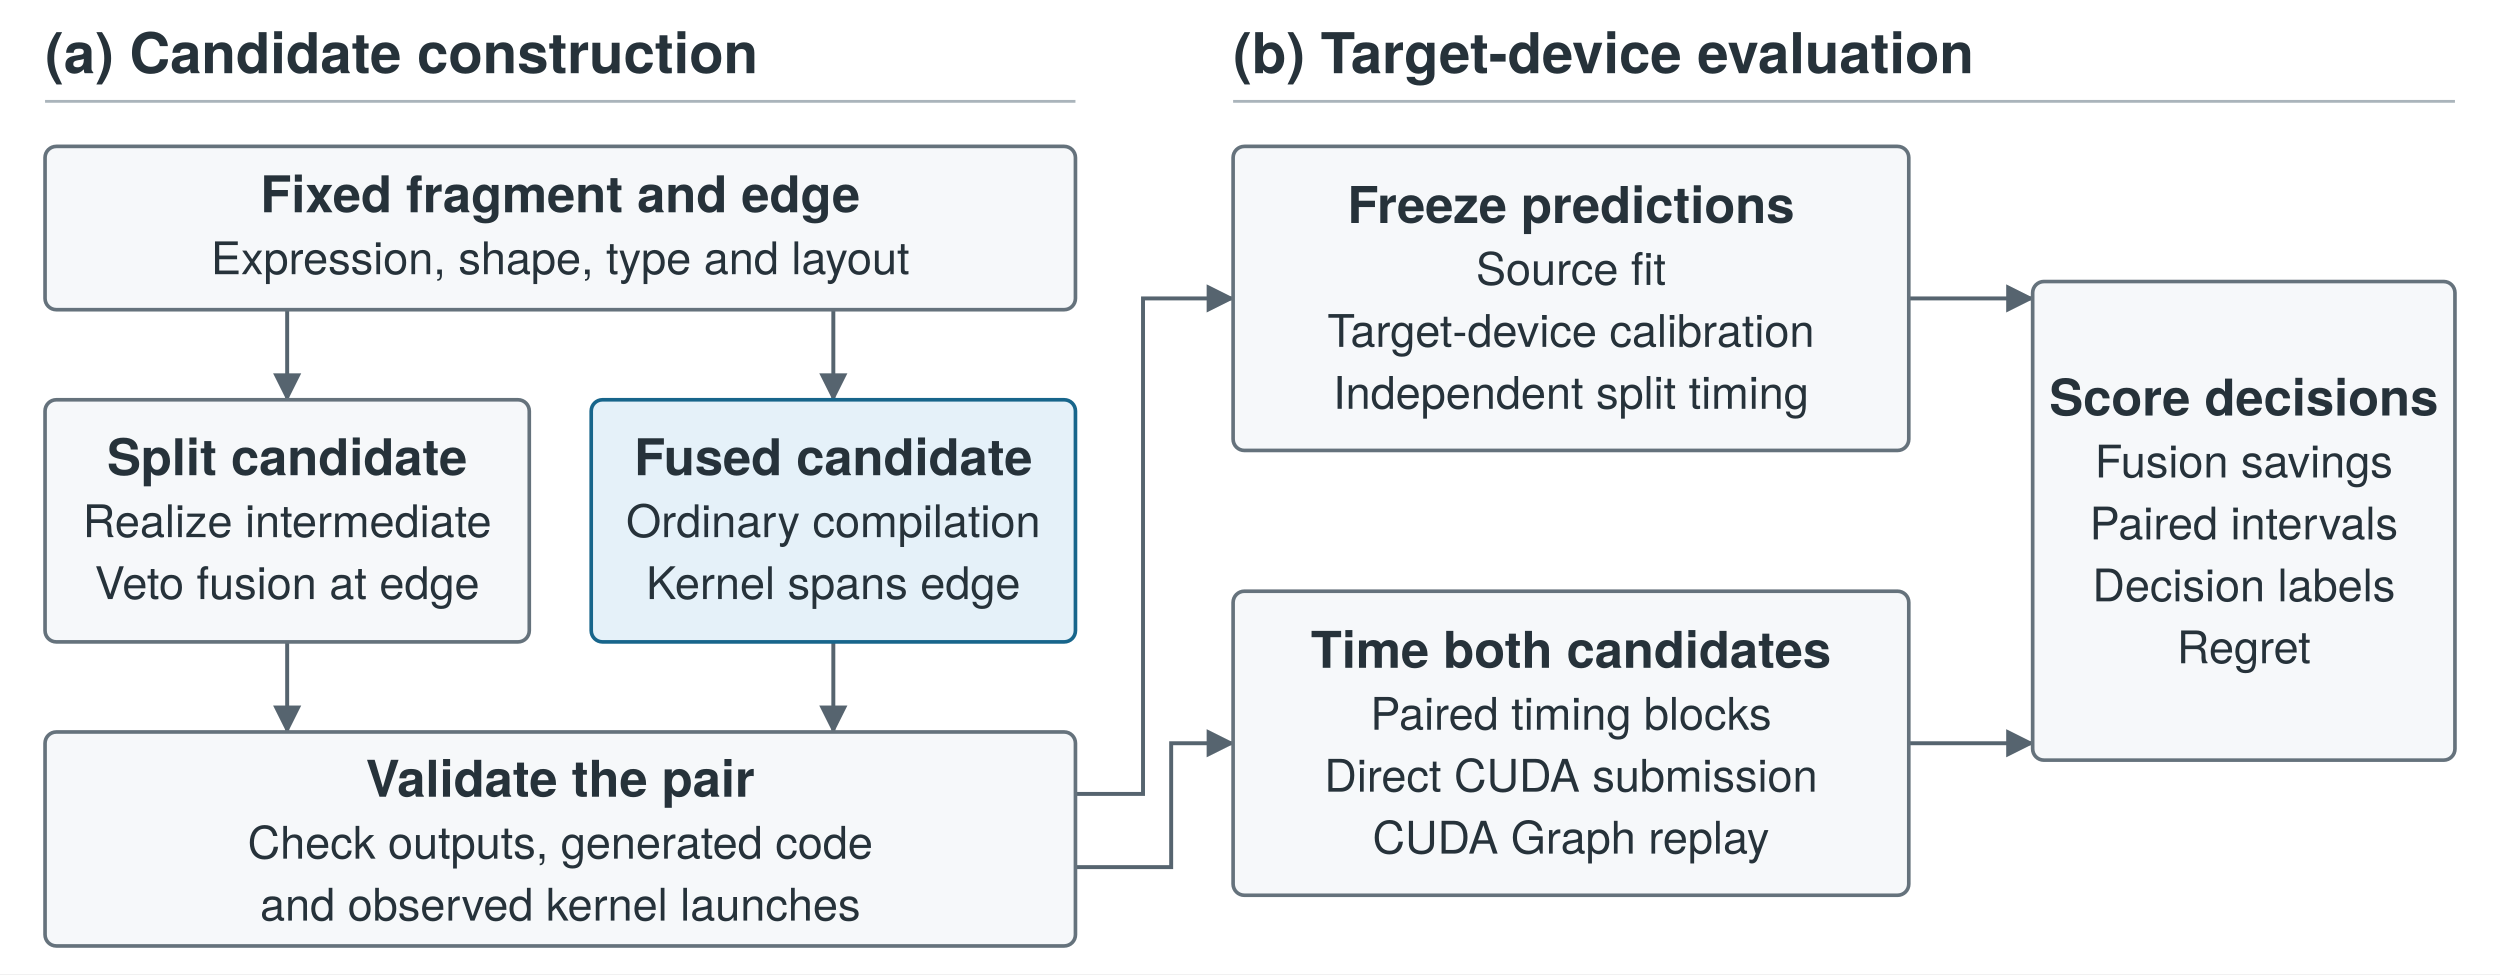
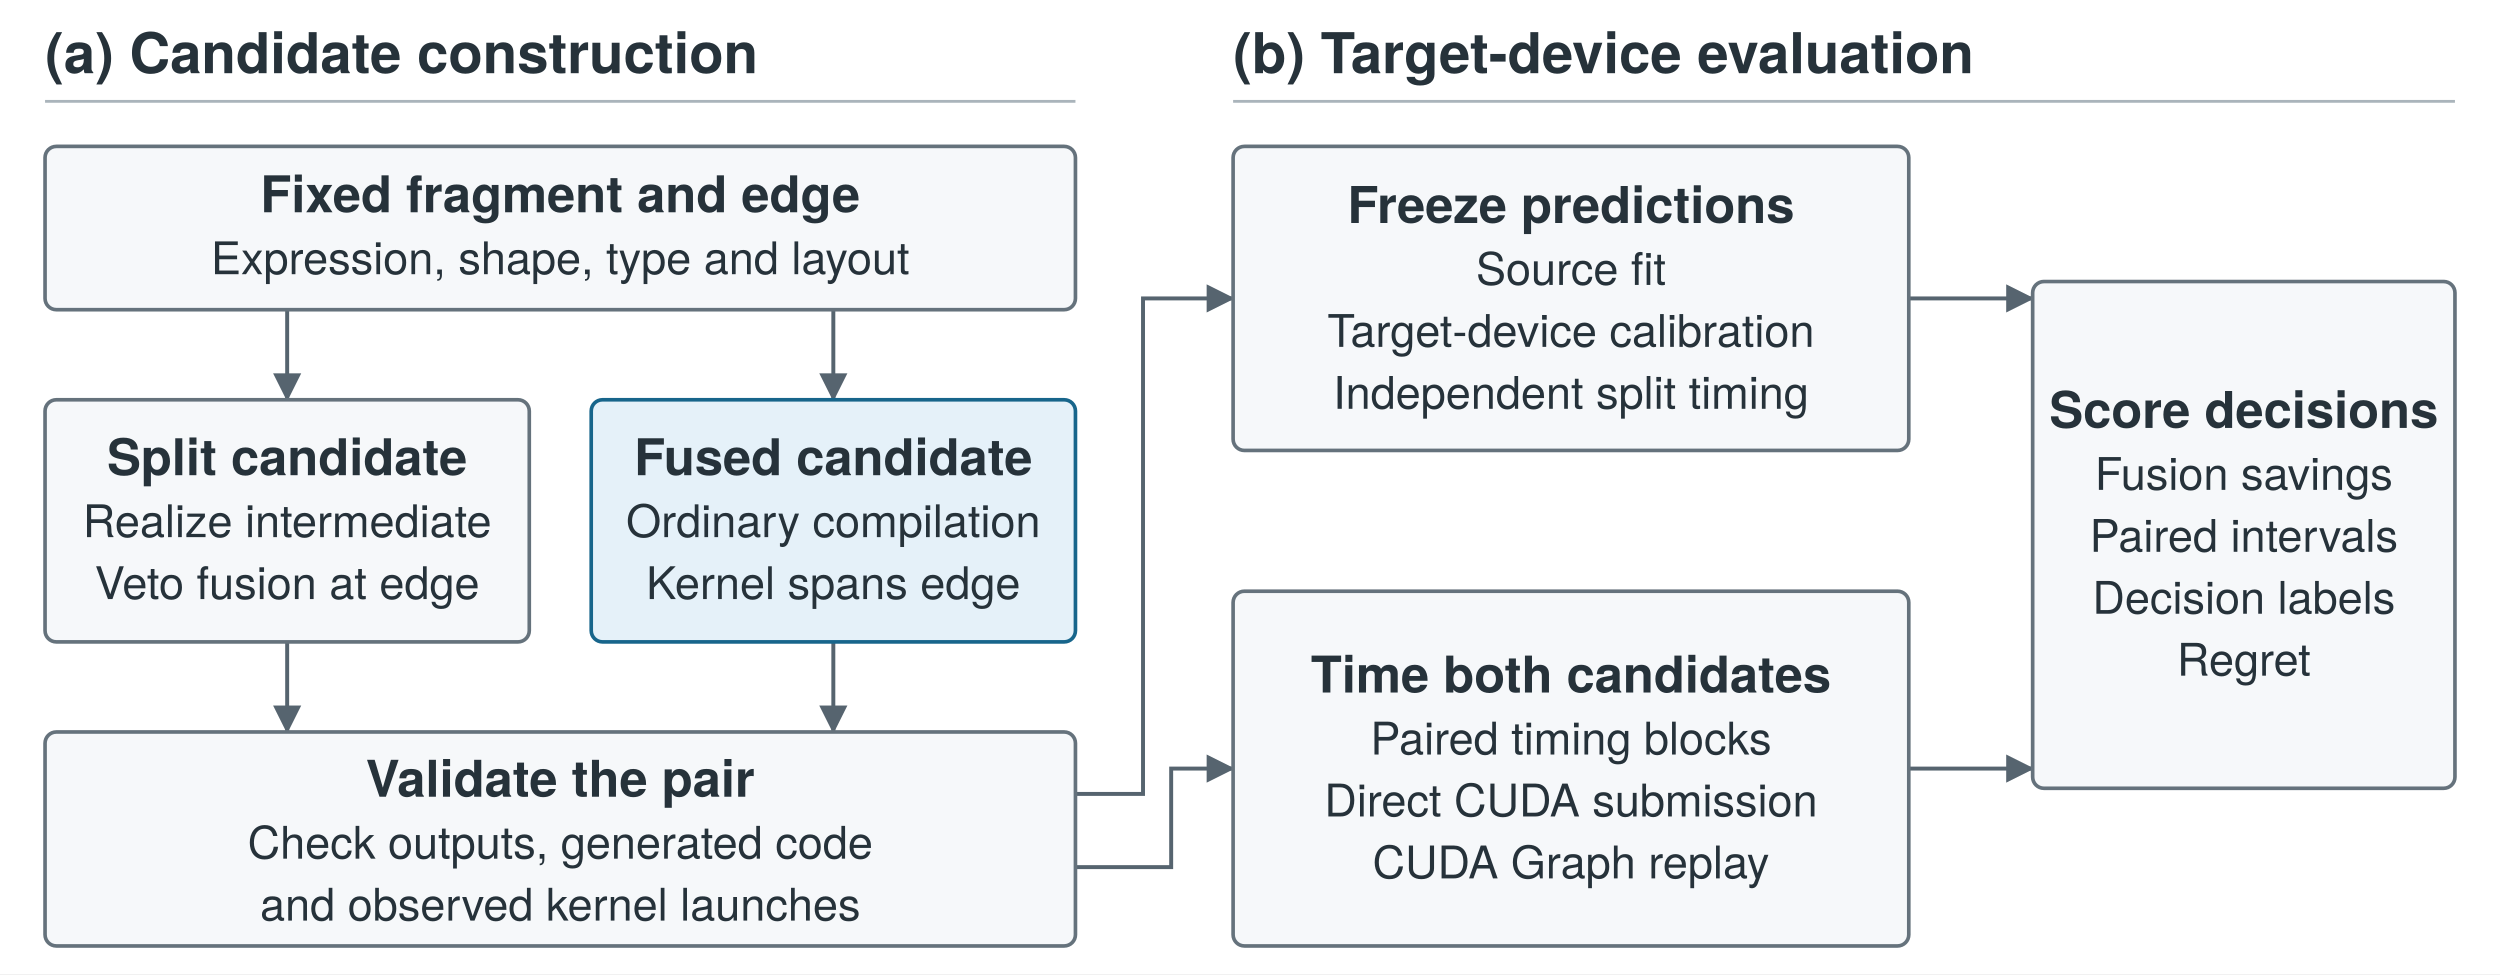
<svg xmlns="http://www.w3.org/2000/svg" viewBox="0 0 444 173" width="444pt" height="173pt" font-family="TeX Gyre Heros, Helvetica, Arial, sans-serif" font-size="8" fill="#26323A">
  <rect width="444" height="173" fill="white" />
  <defs>
    <marker id="head" markerWidth="5" markerHeight="5" refX="4.7" refY="2.5" orient="auto" markerUnits="userSpaceOnUse">
      <path d="M 0 0 L 5 2.5 L 0 5 Z" fill="#56646F" />
    </marker>
  </defs>
  <g id="a:build" data-kind="annotation">
    <text x="8" y="13" font-size="10" font-weight="bold">(a) Candidate construction</text>
  </g>
  <g id="a:evaluate" data-kind="annotation">
    <text x="219" y="13" font-size="10" font-weight="bold">(b) Target-device evaluation</text>
  </g>
  <path d="M 8 18 H 191 M 219 18 H 436" stroke="#AAB4BB" stroke-width="0.5" />
  <g id="e:fragment-to-split" data-kind="edge" data-from="fragment" data-to="split">
    <path d="M 51 55 V 71" fill="none" stroke="#56646F" stroke-width="0.7" marker-end="url(#head)" />
  </g>
  <g id="e:fragment-to-fused" data-kind="edge" data-from="fragment" data-to="fused">
    <path d="M 148 55 V 71" fill="none" stroke="#56646F" stroke-width="0.7" marker-end="url(#head)" />
  </g>
  <g id="e:split-to-verify" data-kind="edge" data-from="split" data-to="verify">
    <path d="M 51 114 V 130" fill="none" stroke="#56646F" stroke-width="0.7" marker-end="url(#head)" />
  </g>
  <g id="e:fused-to-verify" data-kind="edge" data-from="fused" data-to="verify">
    <path d="M 148 114 V 130" fill="none" stroke="#56646F" stroke-width="0.7" marker-end="url(#head)" />
  </g>
  <g id="e:verify-to-predict" data-kind="edge" data-from="verify" data-to="predict">
    <path d="M 191 141 H 203 V 53 H 219" fill="none" stroke="#56646F" stroke-width="0.7" marker-end="url(#head)" />
  </g>
  <g id="e:verify-to-measure" data-kind="edge" data-from="verify" data-to="measure">
-     <path d="M 191 154 H 208 V 132 H 219" fill="none" stroke="#56646F" stroke-width="0.7" marker-end="url(#head)" />
+     <path d="M 191 154 H 208 V 136.5 H 219" fill="none" stroke="#56646F" stroke-width="0.7" marker-end="url(#head)" />
  </g>
  <g id="e:predict-to-score" data-kind="edge" data-from="predict" data-to="score">
    <path d="M 339 53 H 361" fill="none" stroke="#56646F" stroke-width="0.7" marker-end="url(#head)" />
  </g>
  <g id="e:measure-to-score" data-kind="edge" data-from="measure" data-to="score">
-     <path d="M 339 132 H 361" fill="none" stroke="#56646F" stroke-width="0.7" marker-end="url(#head)" />
+     <path d="M 339 136.5 H 361" fill="none" stroke="#56646F" stroke-width="0.7" marker-end="url(#head)" />
  </g>
  <g id="n:fragment" data-kind="node">
    <rect x="8" y="26" width="183" height="29" rx="2" fill="#F6F8FA" stroke="#65727C" stroke-width="0.65" />
    <text x="99.5" y="37.7" font-size="9" font-weight="bold" text-anchor="middle">Fixed fragment and edge</text>
    <text x="99.5" y="48.7" text-anchor="middle">Expression, shape, type and layout</text>
  </g>
  <g id="n:split" data-kind="node">
    <rect x="8" y="71" width="86" height="43" rx="2" fill="#F6F8FA" stroke="#65727C" stroke-width="0.65" />
    <text x="51.0" y="84.4" font-size="9" font-weight="bold" text-anchor="middle">Split candidate</text>
    <text x="51.0" y="95.4" text-anchor="middle">Realize intermediate</text>
    <text x="51.0" y="106.4" text-anchor="middle">Veto fusion at edge</text>
  </g>
  <g id="n:fused" data-kind="node">
    <rect x="105" y="71" width="86" height="43" rx="2" fill="#E5F1F9" stroke="#17658B" stroke-width="0.65" />
    <text x="148.0" y="84.4" font-size="9" font-weight="bold" text-anchor="middle">Fused candidate</text>
    <text x="148.0" y="95.4" text-anchor="middle">Ordinary compilation</text>
    <text x="148.0" y="106.4" text-anchor="middle">Kernel spans edge</text>
  </g>
  <g id="n:verify" data-kind="node">
    <rect x="8" y="130" width="183" height="38" rx="2" fill="#F6F8FA" stroke="#65727C" stroke-width="0.65" />
    <text x="99.5" y="141.5" font-size="9" font-weight="bold" text-anchor="middle">Validate the pair</text>
    <text x="99.5" y="152.5" text-anchor="middle">Check outputs, generated code</text>
    <text x="99.5" y="163.5" text-anchor="middle">and observed kernel launches</text>
  </g>
  <g id="n:predict" data-kind="node">
    <rect x="219" y="26" width="120" height="54" rx="2" fill="#F6F8FA" stroke="#65727C" stroke-width="0.65" />
    <text x="279.0" y="39.6" font-size="9" font-weight="bold" text-anchor="middle">Freeze predictions</text>
    <text x="279.0" y="50.6" text-anchor="middle">Source fit</text>
    <text x="279.0" y="61.6" text-anchor="middle">Target-device calibration</text>
    <text x="279.0" y="72.6" text-anchor="middle">Independent split timing</text>
  </g>
  <g id="n:measure" data-kind="node">
-     <rect x="219" y="105" width="120" height="54" rx="2" fill="#F6F8FA" stroke="#65727C" stroke-width="0.65" />
-     <text x="279.0" y="118.6" font-size="9" font-weight="bold" text-anchor="middle">Time both candidates</text>
-     <text x="279.0" y="129.6" text-anchor="middle">Paired timing blocks</text>
-     <text x="279.0" y="140.6" text-anchor="middle">Direct CUDA submission</text>
-     <text x="279.0" y="151.6" text-anchor="middle">CUDA Graph replay</text>
+     <rect x="219" y="105" width="120" height="63" rx="2" fill="#F6F8FA" stroke="#65727C" stroke-width="0.65" />
+     <text x="279.0" y="123" font-size="9" font-weight="bold" text-anchor="middle">Time both candidates</text>
+     <text x="279.0" y="134" text-anchor="middle">Paired timing blocks</text>
+     <text x="279.0" y="145" text-anchor="middle">Direct CUDA submission</text>
+     <text x="279.0" y="156" text-anchor="middle">CUDA Graph replay</text>
  </g>
  <g id="n:score" data-kind="node">
-     <rect x="361" y="50" width="75" height="85" rx="2" fill="#F6F8FA" stroke="#65727C" stroke-width="0.65" />
-     <text x="398.5" y="73.8" font-size="9" font-weight="bold" text-anchor="middle">Score decisions</text>
-     <text x="398.5" y="84.8" text-anchor="middle">Fusion savings</text>
-     <text x="398.5" y="95.8" text-anchor="middle">Paired intervals</text>
-     <text x="398.5" y="106.8" text-anchor="middle">Decision labels</text>
-     <text x="398.5" y="117.8" text-anchor="middle">Regret</text>
+     <rect x="361" y="50" width="75" height="90" rx="2" fill="#F6F8FA" stroke="#65727C" stroke-width="0.65" />
+     <text x="398.5" y="76" font-size="9" font-weight="bold" text-anchor="middle">Score decisions</text>
+     <text x="398.5" y="87" text-anchor="middle">Fusion savings</text>
+     <text x="398.5" y="98" text-anchor="middle">Paired intervals</text>
+     <text x="398.5" y="109" text-anchor="middle">Decision labels</text>
+     <text x="398.5" y="120" text-anchor="middle">Regret</text>
  </g>
</svg>
